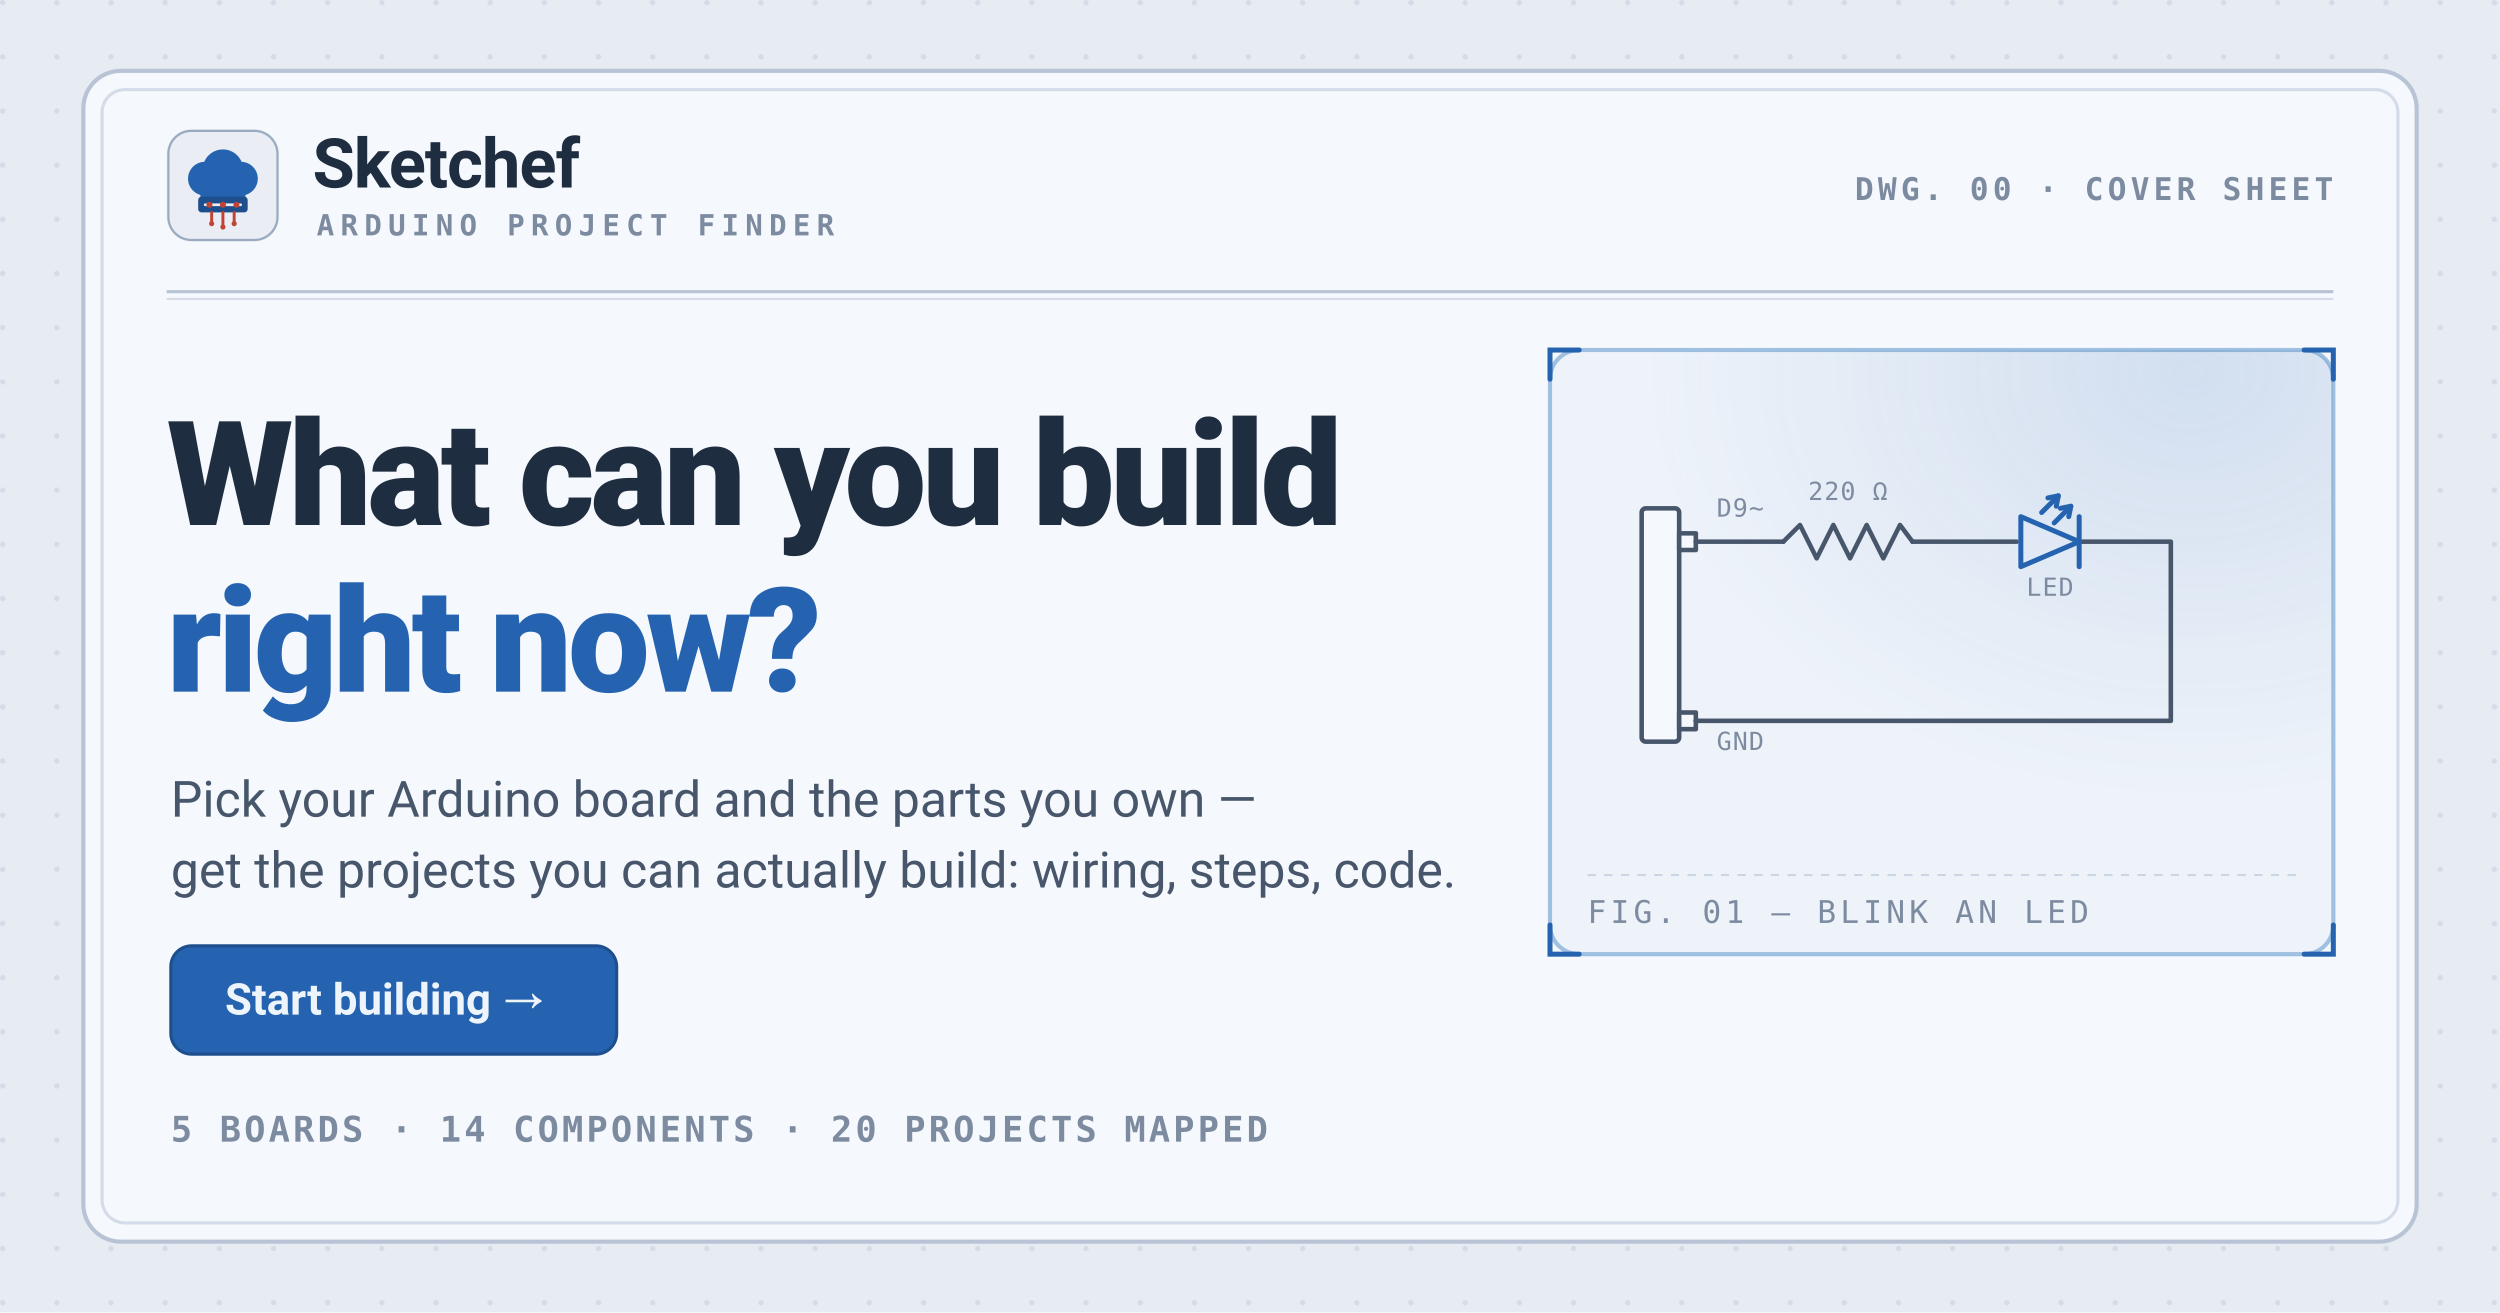
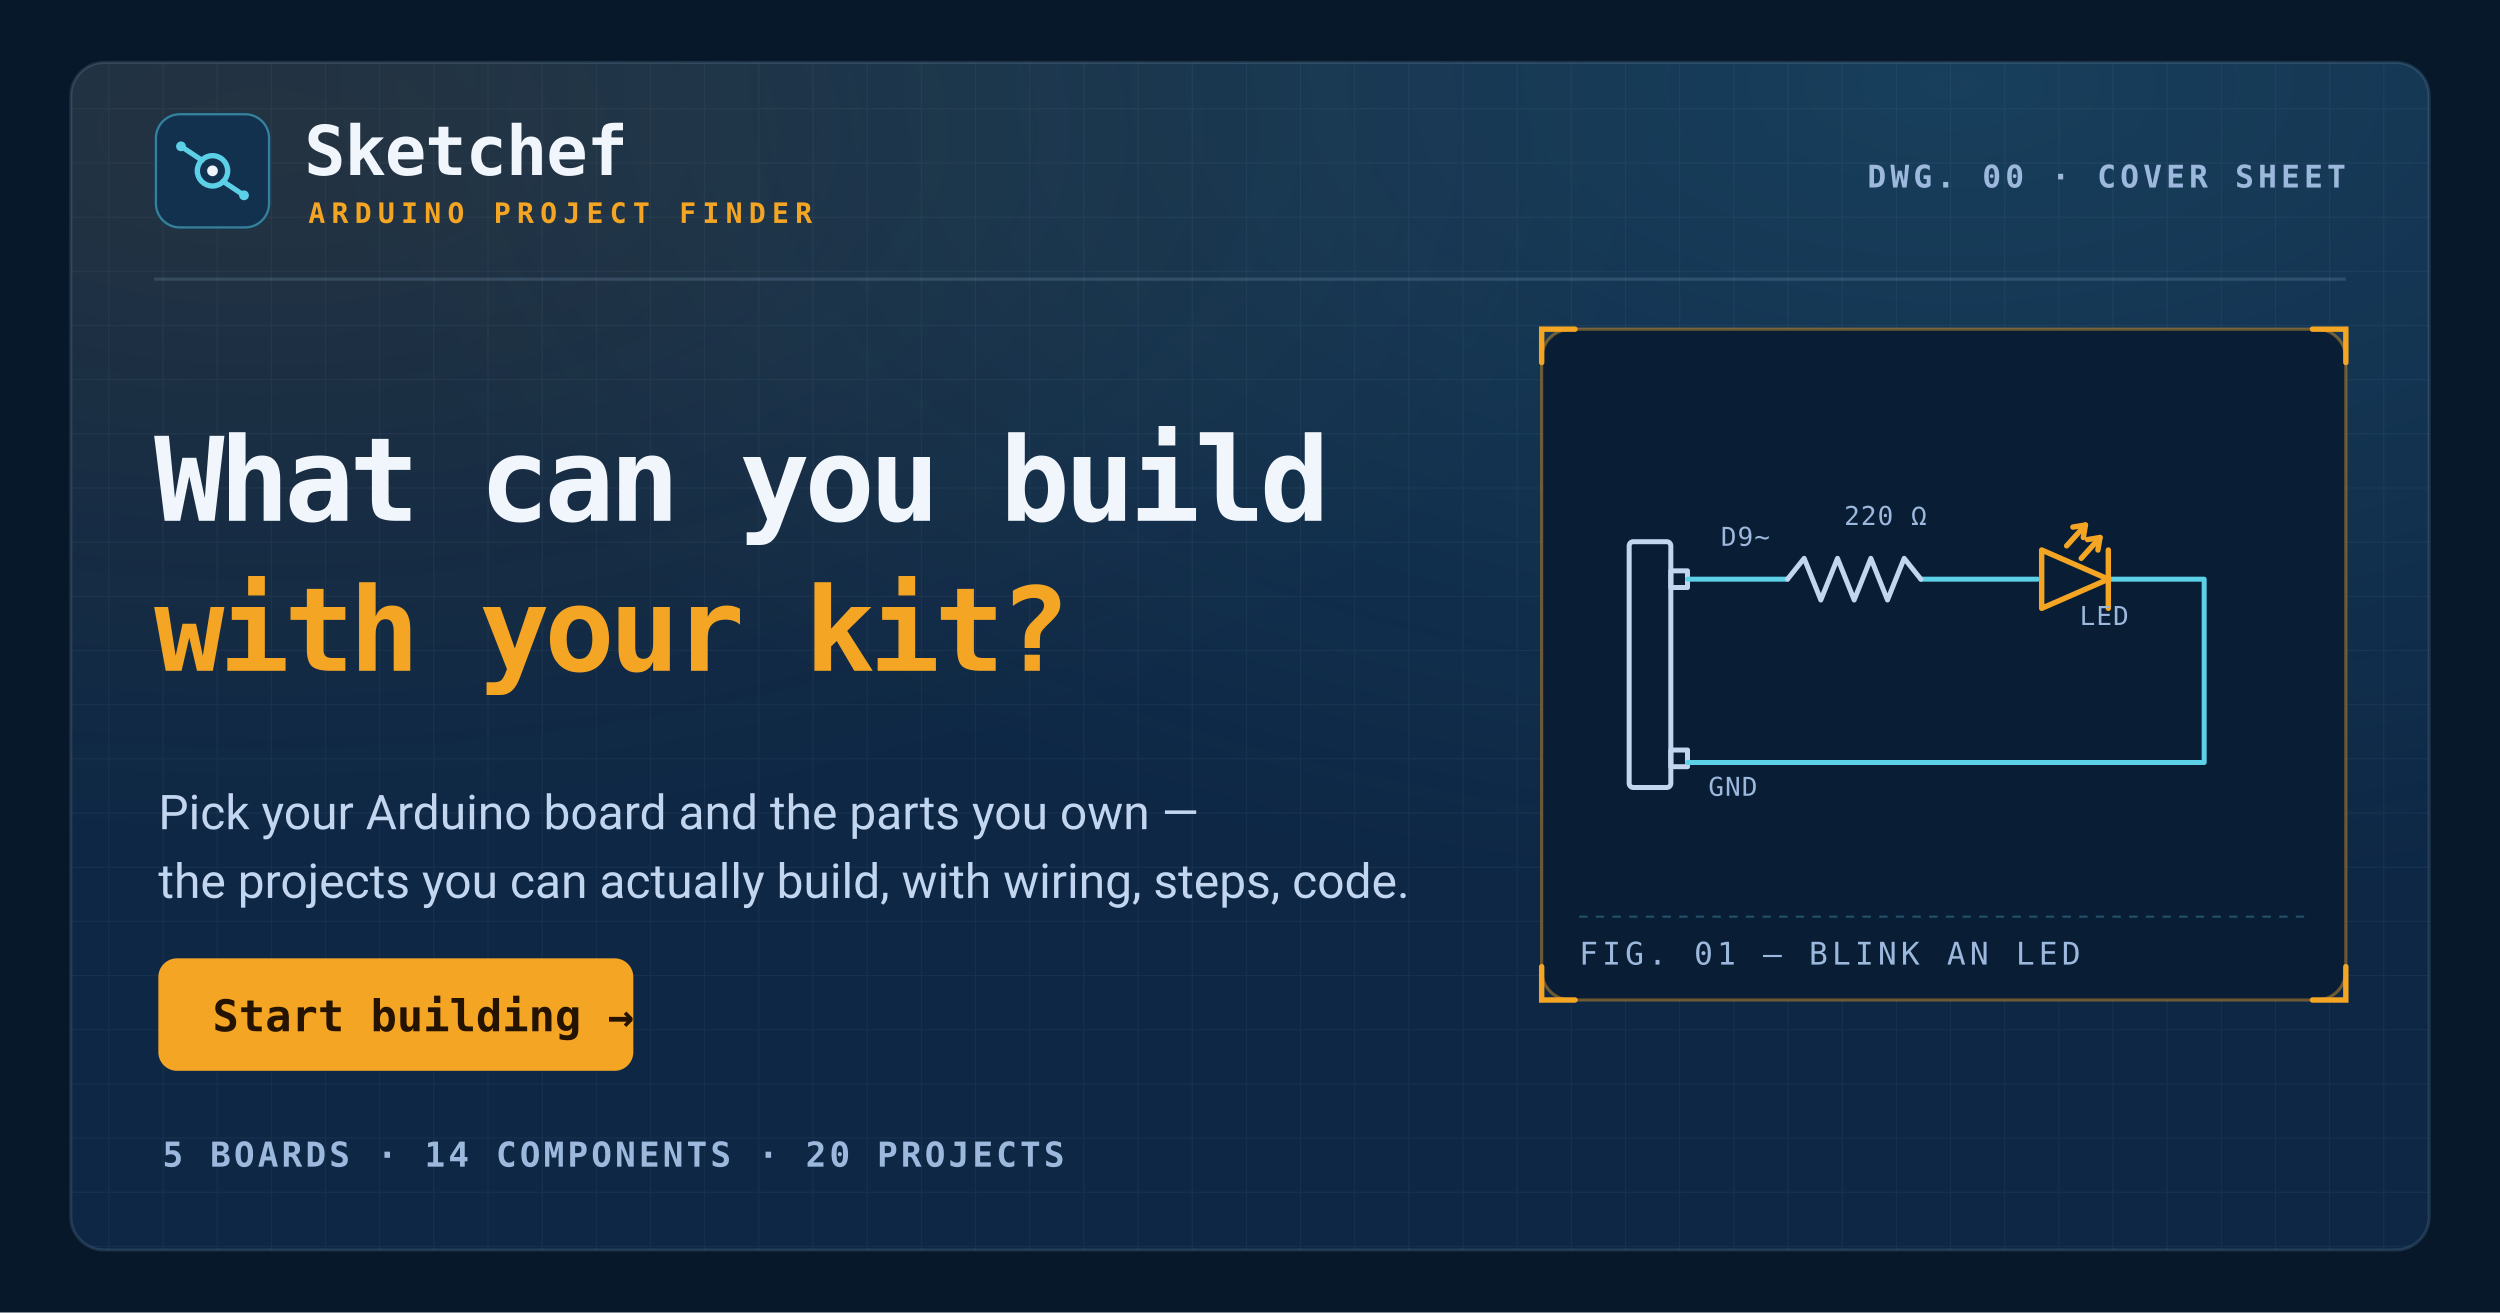
<svg xmlns="http://www.w3.org/2000/svg" viewBox="0 0 1200 630" width="1200" height="630" font-family="'Segoe UI', system-ui, -apple-system, Roboto, Helvetica, Arial, sans-serif">
  <defs>
-     <pattern id="dots" width="26" height="26" patternUnits="userSpaceOnUse">
-       <circle cx="1.3" cy="1.3" r="1.3" fill="#6f86a8" fill-opacity="0.16" />
+     <pattern id="grid" width="26" height="26" patternUnits="userSpaceOnUse">
+       <path d="M26 0 H0 V26" fill="none" stroke="#d2e6ff" stroke-opacity="0.05" stroke-width="1" />
    </pattern>
-     <radialGradient id="plateGlow" cx="82%" cy="4%" r="70%">
-       <stop offset="0%" stop-color="#2563b0" stop-opacity="0.14" />
-       <stop offset="100%" stop-color="#2563b0" stop-opacity="0" />
+     <radialGradient id="cyanGlow" cx="80%" cy="2%" r="70%">
+       <stop offset="0%" stop-color="#5bd0e6" stop-opacity="0.14" />
+       <stop offset="100%" stop-color="#5bd0e6" stop-opacity="0" />
+     </radialGradient>
+     <radialGradient id="amberGlow" cx="8%" cy="6%" r="60%">
+       <stop offset="0%" stop-color="#f5a524" stop-opacity="0.10" />
+       <stop offset="100%" stop-color="#f5a524" stop-opacity="0" />
    </radialGradient>
  </defs>
-   <rect width="1200" height="630" fill="#e7ecf3" />
-   <rect width="1200" height="630" fill="url(#dots)" />
-   <rect x="40" y="34" width="1120" height="562" rx="18" fill="#f5f8fc" stroke="#b8c4d6" stroke-width="2" />
-   <rect x="49" y="43" width="1102" height="544" rx="11" fill="none" stroke="#d3dce8" stroke-width="1.5" />
-   <g transform="translate(80,62) scale(0.54)">
-     <rect width="100" height="100" rx="22" fill="#eaeef4" />
-     <rect x="1.5" y="1.5" width="97" height="97" rx="20.5" fill="none" stroke="#9aabc1" stroke-width="2" />
-     <g fill="#2563b0">
-       <circle cx="34" cy="44" r="15" />
-       <circle cx="50" cy="36" r="18" />
-       <circle cx="66" cy="44" r="15" />
-       <rect x="30" y="42" width="40" height="22" />
+   <rect width="1200" height="630" fill="#07182a" />
+   <rect x="34" y="30" width="1132" height="570" rx="16" fill="#0d2745" stroke="#b8d4f4" stroke-opacity="0.14" stroke-width="1.5" />
+   <rect x="34" y="30" width="1132" height="570" rx="16" fill="url(#grid)" />
+   <rect x="34" y="30" width="1132" height="570" rx="16" fill="url(#cyanGlow)" />
+   <rect x="34" y="30" width="1132" height="570" rx="16" fill="url(#amberGlow)" />
+   <g transform="translate(74,54) scale(0.56)">
+     <rect width="100" height="100" rx="22" fill="#12314f" />
+     <rect x="1.5" y="1.5" width="97" height="97" rx="20.5" fill="none" stroke="#5bd0e6" stroke-opacity="0.5" stroke-width="2" />
+     <g stroke="#5bd0e6" stroke-width="4.4" stroke-linecap="round" fill="none">
+       <path d="M23 29 L41 41" />
+       <path d="M59 59 L77 71" />
    </g>
-     <rect x="28" y="60" width="44" height="14" rx="3" fill="#1e4e8c" />
-     <rect x="33" y="66" width="34" height="2.4" rx="1.2" fill="#eaeef4" />
-     <g fill="#c24234">
-       <circle cx="38" cy="67.2" r="2.7" />
-       <circle cx="50" cy="67.2" r="2.7" />
-       <circle cx="62" cy="67.2" r="2.7" />
+     <g fill="#5bd0e6">
+       <circle cx="23" cy="29" r="4.2" />
+       <circle cx="77" cy="71" r="4.2" />
    </g>
-     <g stroke="#c24234" stroke-width="2.6" stroke-linecap="round">
-       <line x1="40" y1="74" x2="40" y2="82" />
-       <line x1="50" y1="74" x2="50" y2="85" />
-       <line x1="60" y1="74" x2="60" y2="82" />
+     <circle cx="50" cy="50" r="13" fill="none" stroke="#5bd0e6" stroke-width="4.6" />
+     <circle cx="50" cy="50" r="4.6" fill="#eef4fc" />
+   </g>
+   <text x="146" y="84" font-size="33" font-weight="700" fill="#f1f6fd" letter-spacing="-0.5" font-family="ui-monospace, 'Cascadia Code', Consolas, monospace">Sketchef</text>
+   <text x="148" y="107" font-size="13.5" font-weight="700" fill="#f5a524" letter-spacing="3" font-family="ui-monospace, 'Cascadia Code', Consolas, monospace">ARDUINO PROJECT FINDER</text>
+   <text x="1126" y="90" text-anchor="end" font-size="15" font-weight="600" fill="#9cb8dc" letter-spacing="2" font-family="ui-monospace, 'Cascadia Code', Consolas, monospace">DWG. 00 · COVER SHEET</text>
+   <line x1="74" y1="134" x2="1126" y2="134" stroke="#b8d4f4" stroke-opacity="0.16" stroke-width="1.5" />
+   <g font-family="ui-monospace, 'Cascadia Code', Consolas, monospace" font-weight="700" letter-spacing="-2.5">
+     <text x="74" y="250" font-size="56" fill="#f1f6fd">What can you build</text>
+     <text x="74" y="322" font-size="56" fill="#f5a524">with your kit?</text>
+   </g>
+   <text x="76" y="398" font-size="23" fill="#c2d6f0">Pick your Arduino board and the parts you own —</text>
+   <text x="76" y="431" font-size="23" fill="#c2d6f0">the projects you can actually build, with wiring, steps, code.</text>
+   <g transform="translate(76,460)">
+     <rect width="228" height="54" rx="9" fill="#f5a524" />
+     <text x="26" y="35" font-size="21" font-weight="700" fill="#241300" font-family="ui-monospace, 'Cascadia Code', Consolas, monospace">Start building →</text>
+   </g>
+   <text x="78" y="560" font-size="16.5" font-weight="600" fill="#9cb8dc" letter-spacing="1.5" font-family="ui-monospace, 'Cascadia Code', Consolas, monospace">5 BOARDS · 14 COMPONENTS · 20 PROJECTS</text>
+   <g>
+     <rect x="740" y="158" width="386" height="322" rx="14" fill="#091d34" stroke="#f5a524" stroke-opacity="0.42" stroke-width="1.5" />
+     <g stroke="#f5a524" stroke-width="2.6" fill="none" stroke-linecap="round">
+       <path d="M740 174 v-16 h16" />
+       <path d="M1110 158 h16 v16" />
+       <path d="M740 464 v16 h16" />
+       <path d="M1110 480 h16 v-16" />
    </g>
-     <g fill="#c24234">
-       <circle cx="40" cy="84" r="2.3" />
-       <circle cx="50" cy="87" r="2.3" />
-       <circle cx="60" cy="84" r="2.3" />
-     </g>
-   </g>
-   <text x="150" y="90" font-size="33" font-weight="700" fill="#1f2d40" letter-spacing="-0.5">Sketchef</text>
-   <text x="152" y="113" font-size="14" font-weight="600" fill="#7d8ba0" letter-spacing="3" font-family="ui-monospace, 'Cascadia Code', Consolas, monospace">ARDUINO PROJECT FINDER</text>
-   <text x="1120" y="96" text-anchor="end" font-size="15" font-weight="600" fill="#7d8ba0" letter-spacing="2" font-family="ui-monospace, 'Cascadia Code', Consolas, monospace">DWG. 00 · COVER SHEET</text>
-   <line x1="80" y1="140" x2="1120" y2="140" stroke="#b8c4d6" stroke-width="1.5" />
-   <line x1="80" y1="143.5" x2="1120" y2="143.5" stroke="#d3dce8" stroke-width="1" />
-   <text x="80" y="252" font-size="70" font-weight="800" fill="#1f2d40" letter-spacing="-2">What can you build</text>
-   <text x="80" y="332" font-size="70" font-weight="800" fill="#2563b0" letter-spacing="-2">right now?</text>
-   <text x="82" y="392" font-size="24" fill="#47566b">Pick your Arduino board and the parts you own —</text>
-   <text x="82" y="426" font-size="24" fill="#47566b">get the projects you can actually build: wiring, steps, code.</text>
-   <g transform="translate(82,454)">
-     <rect width="214" height="52" rx="10" fill="#2563b0" stroke="#1e4e8c" stroke-width="1.5" />
-     <text x="26" y="33" font-size="21" font-weight="700" fill="#eef4fb">Start building →</text>
-   </g>
-   <text x="82" y="548" font-size="17" font-weight="600" fill="#7d8ba0" letter-spacing="1.5" font-family="ui-monospace, 'Cascadia Code', Consolas, monospace">5 BOARDS · 14 COMPONENTS · 20 PROJECTS MAPPED</text>
-   <g>
-     <rect x="744" y="168" width="376" height="290" rx="14" fill="#eef3fa" stroke="#9fc0e0" stroke-width="2" />
-     <rect x="744" y="168" width="376" height="290" rx="14" fill="url(#plateGlow)" />
-     <g stroke="#2563b0" stroke-width="2.4" fill="none" stroke-linecap="round">
-       <path d="M744 182 v-14 h14" />
-       <path d="M1106 168 h14 v14" />
-       <path d="M744 444 v14 h14" />
-       <path d="M1106 458 h14 v-14" />
-     </g>
-     <g transform="translate(772,196)" fill="none" stroke="#47566b" stroke-width="2.2" stroke-linecap="round" stroke-linejoin="round">
-       <rect x="16" y="48" width="18" height="112" rx="2" fill="#f5f8fc" />
-       <rect x="34" y="60" width="8" height="8" fill="#f5f8fc" />
-       <rect x="34" y="146" width="8" height="8" fill="#f5f8fc" />
-       <path d="M42 64 H84" />
-       <path d="M146 64 H196" />
-       <path d="M226 64 H270 V150 H42" />
-       <polyline points="84,64 92,56 100,72 108,56 116,72 124,56 132,72 140,56 146,64" />
-       <g stroke="#2563b0" stroke-width="2.4">
-         <path d="M198 52 L198 76 L226 64 Z" />
-         <path d="M226 52 V76" />
-         <path d="M208 50 L216 42" />
-         <path d="M216 42 L211 43 M216 42 L215 47" />
-         <path d="M214 55 L222 47" />
-         <path d="M222 47 L217 48 M222 47 L221 52" />
+     <g transform="translate(772,208)" fill="none" stroke="#c2d6f0" stroke-width="2.4" stroke-linecap="round" stroke-linejoin="round">
+       <rect x="10" y="52" width="20" height="118" rx="2" />
+       <rect x="30" y="66" width="8" height="8" />
+       <rect x="30" y="152" width="8" height="8" />
+       <g stroke="#5bd0e6">
+         <path d="M38 70 H86" />
+         <path d="M150 70 H206" />
+         <path d="M240 70 H286 V158 H38" />
+       </g>
+       <polyline points="86,70 94,60 102,80 110,60 118,80 126,60 134,80 142,60 150,70" stroke="#c2d6f0" />
+       <g stroke="#f5a524" stroke-width="2.6">
+         <path d="M208 56 L208 84 L240 70 Z" />
+         <path d="M240 56 V84" />
+         <path d="M220 54 L229 44" />
+         <path d="M229 44 L223 45 M229 44 L228 50" />
+         <path d="M227 60 L236 50" />
+         <path d="M236 50 L230 51 M236 50 L235 56" />
      </g>
    </g>
-     <g font-size="12" fill="#7d8ba0" letter-spacing="0.5" font-family="ui-monospace, 'Cascadia Code', Consolas, monospace">
-       <text x="824" y="248">D9~</text>
-       <text x="887" y="240" text-anchor="middle">220 Ω</text>
-       <text x="984" y="286" text-anchor="middle">LED</text>
-       <text x="824" y="360">GND</text>
+     <g font-size="12.5" fill="#9cb8dc" letter-spacing="0.5" font-family="ui-monospace, 'Cascadia Code', Consolas, monospace">
+       <text x="826" y="262">D9~</text>
+       <text x="905" y="252" text-anchor="middle">220 Ω</text>
+       <text x="1010" y="300" text-anchor="middle">LED</text>
+       <text x="820" y="382">GND</text>
    </g>
-     <line x1="762" y1="420" x2="1102" y2="420" stroke="#c9d6e6" stroke-width="1" stroke-dasharray="4 4" />
-     <text x="762" y="443" font-size="15" fill="#7d8ba0" letter-spacing="2" font-family="ui-monospace, 'Cascadia Code', Consolas, monospace">FIG. 01 — BLINK AN LED</text>
+     <line x1="758" y1="440" x2="1108" y2="440" stroke="#5bd0e6" stroke-opacity="0.3" stroke-width="1" stroke-dasharray="4 4" />
+     <text x="758" y="463" font-size="15" fill="#9cb8dc" letter-spacing="2" font-family="ui-monospace, 'Cascadia Code', Consolas, monospace">FIG. 01 — BLINK AN LED</text>
  </g>
</svg>
